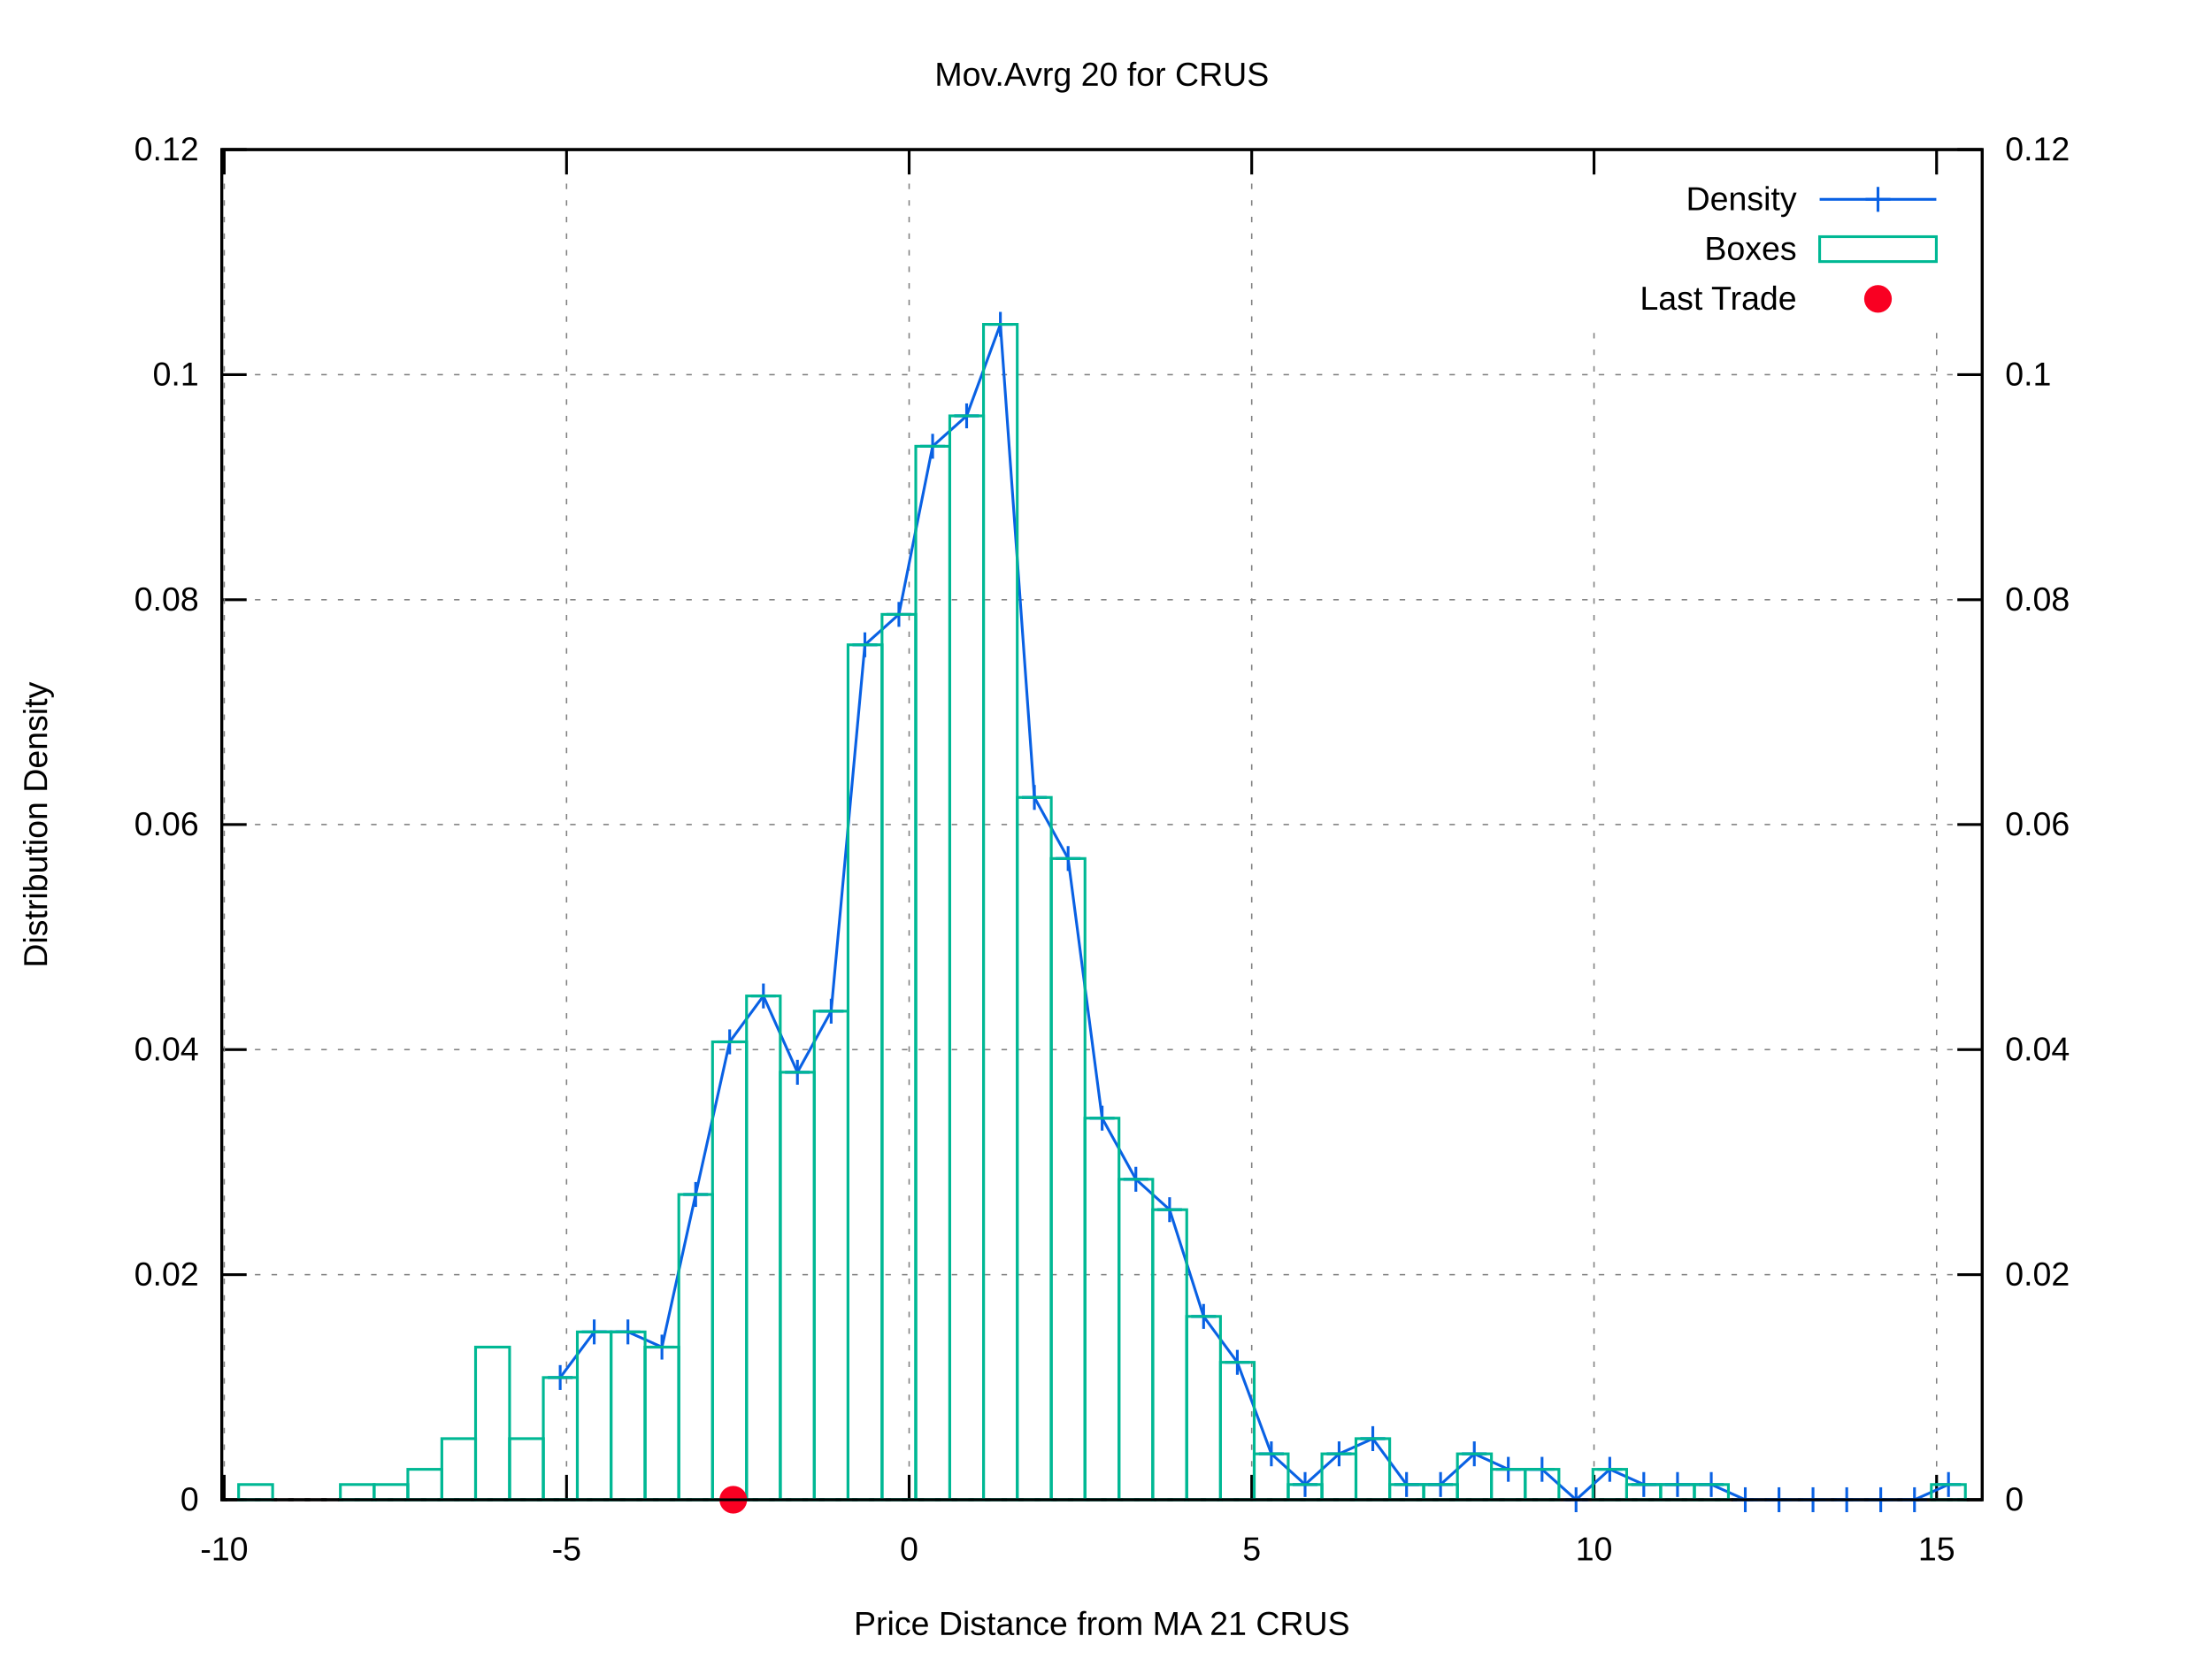
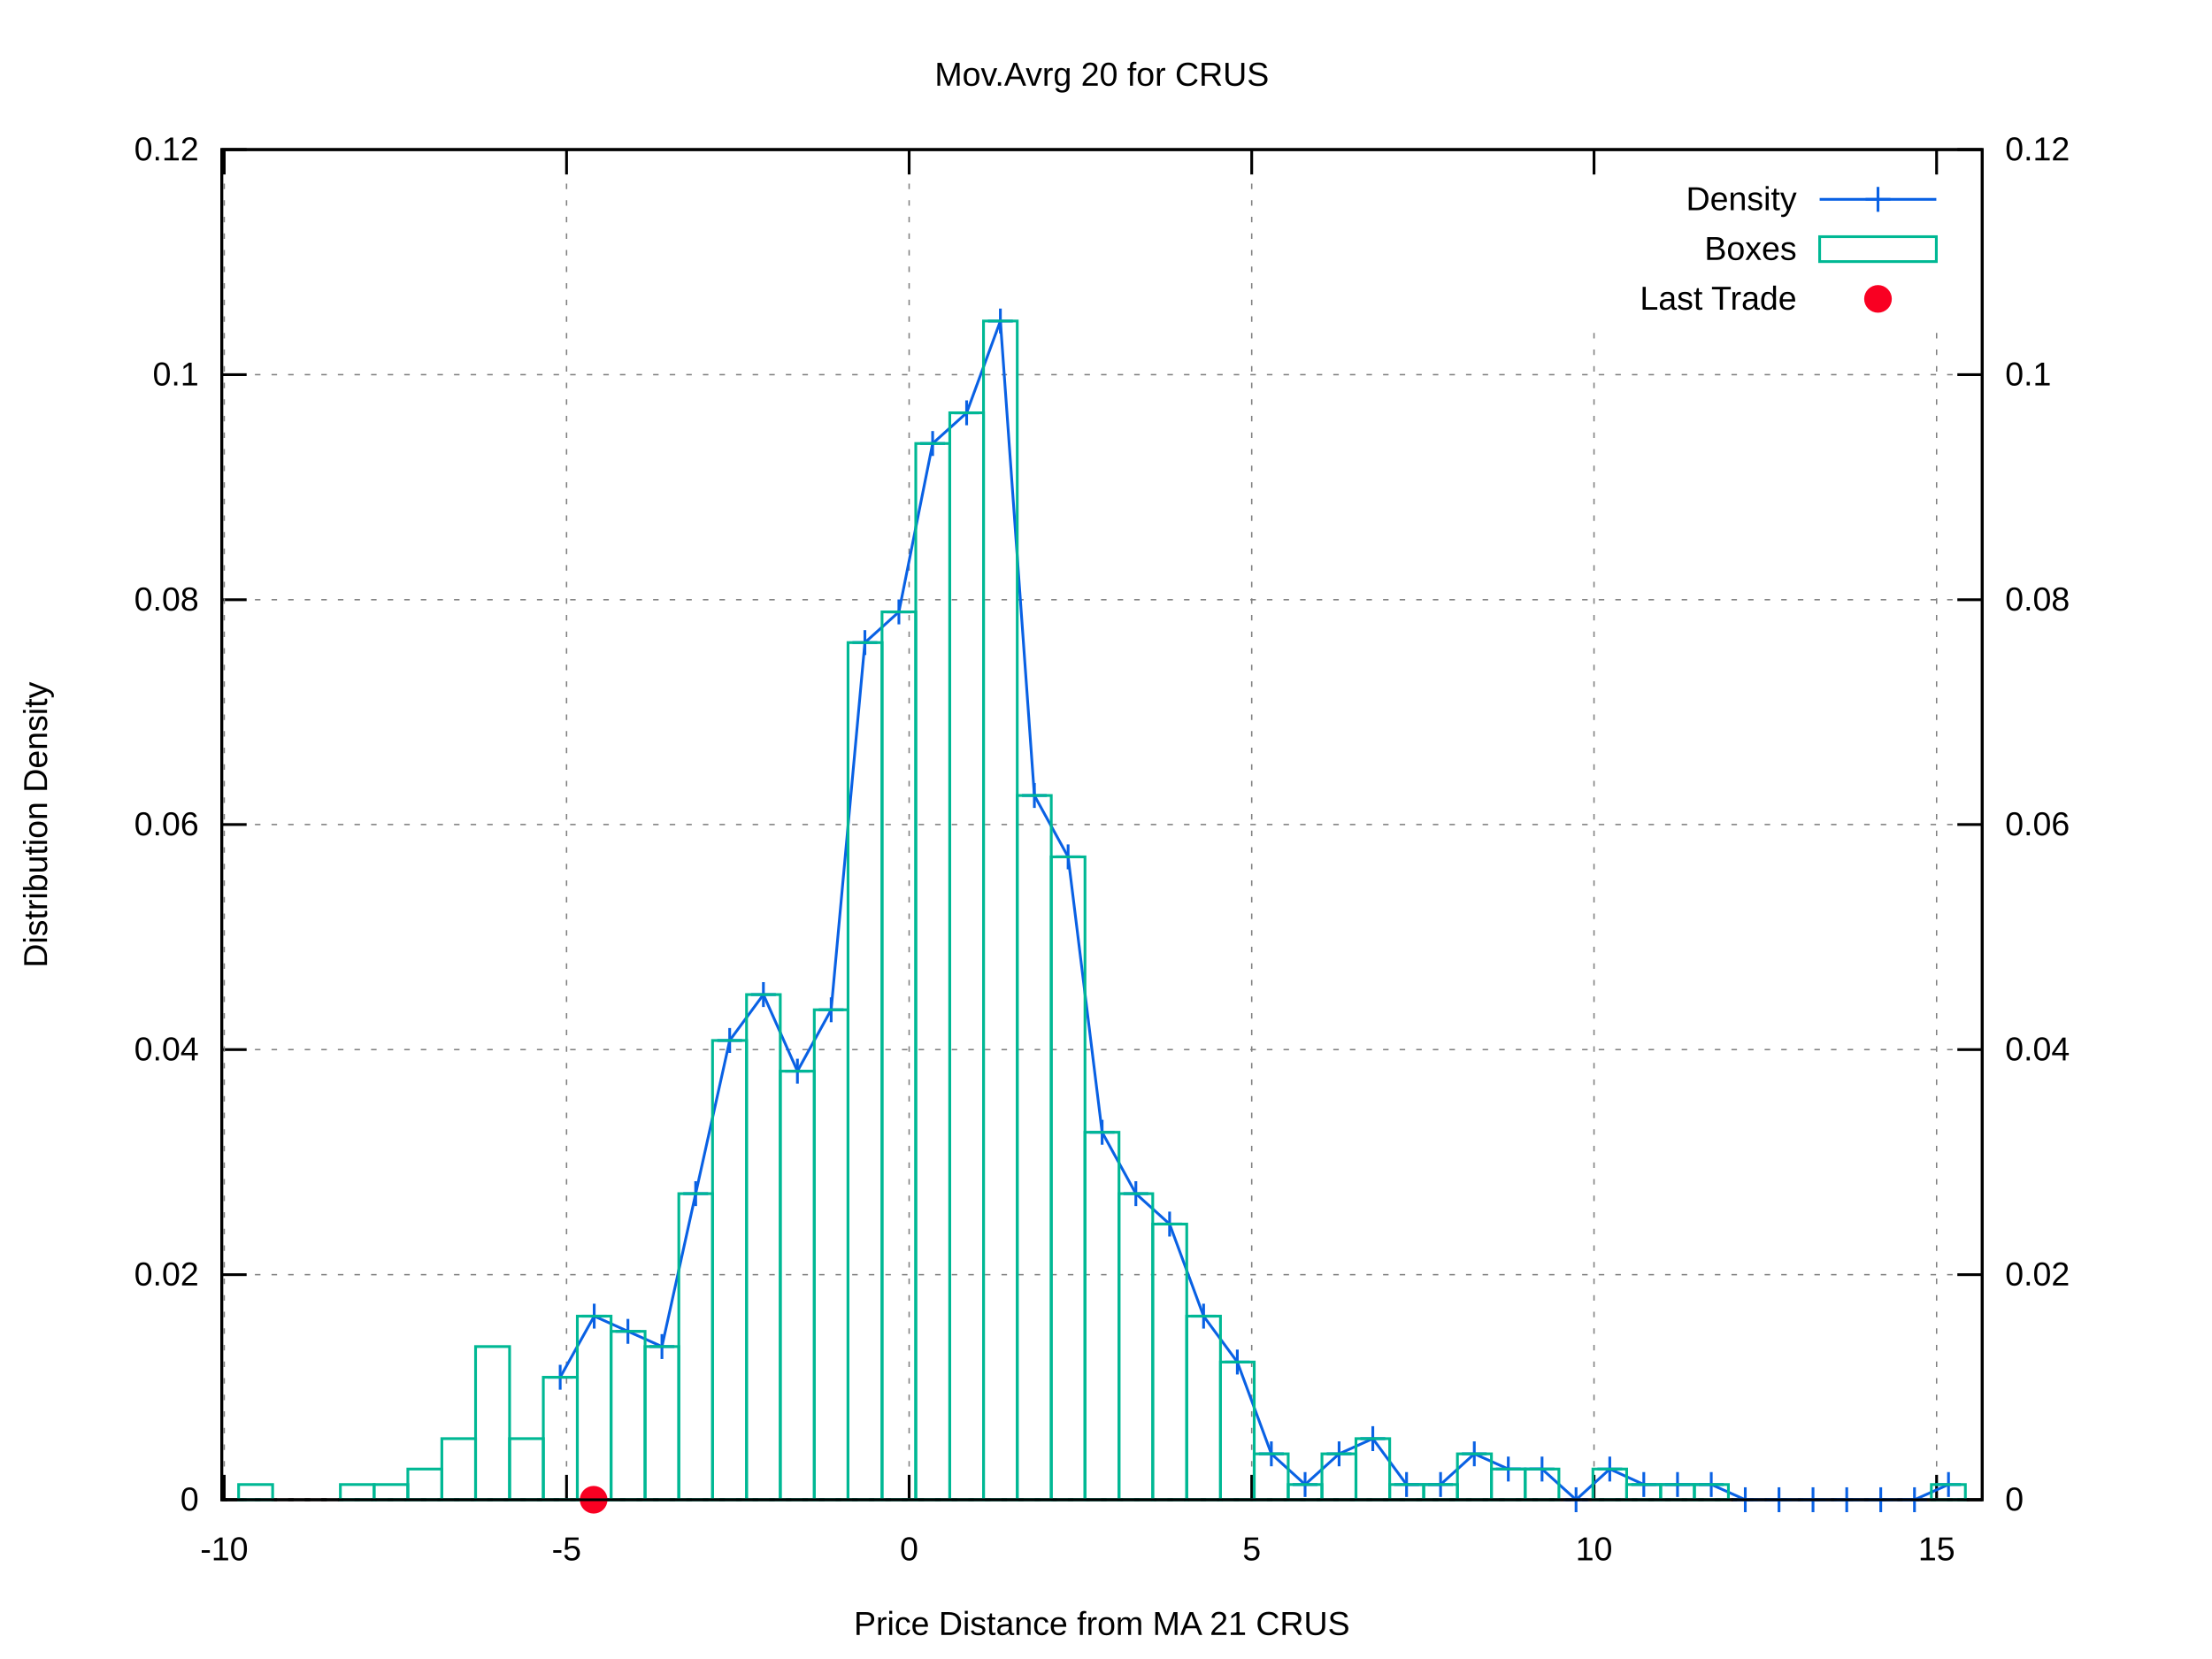
<svg xmlns="http://www.w3.org/2000/svg" xmlns:xlink="http://www.w3.org/1999/xlink" viewBox="0 0 800 600">
  <g id="gnuplot_canvas">
    <rect x="0" y="0" width="800" height="600" fill="#ffffff" />
    <defs>
      <circle id="gpDot" r="0.5" stroke-width="0.5" />
      <path id="gpPt0" stroke-width="0.222" stroke="currentColor" d="M-1,0 h2 M0,-1 v2" />
      <path id="gpPt1" stroke-width="0.222" stroke="currentColor" d="M-1,-1 L1,1 M1,-1 L-1,1" />
      <path id="gpPt2" stroke-width="0.222" stroke="currentColor" d="M-1,0 L1,0 M0,-1 L0,1 M-1,-1 L1,1 M-1,1 L1,-1" />
      <rect id="gpPt3" stroke-width="0.222" stroke="currentColor" x="-1" y="-1" width="2" height="2" />
      <rect id="gpPt4" stroke-width="0.222" stroke="currentColor" fill="currentColor" x="-1" y="-1" width="2" height="2" />
      <circle id="gpPt5" stroke-width="0.222" stroke="currentColor" cx="0" cy="0" r="1" />
      <use xlink:href="#gpPt5" id="gpPt6" fill="currentColor" stroke="none" />
      <path id="gpPt7" stroke-width="0.222" stroke="currentColor" d="M0,-1.33 L-1.33,0.67 L1.33,0.67 z" />
      <use xlink:href="#gpPt7" id="gpPt8" fill="currentColor" stroke="none" />
      <use xlink:href="#gpPt7" id="gpPt9" stroke="currentColor" transform="rotate(180)" />
      <use xlink:href="#gpPt9" id="gpPt10" fill="currentColor" stroke="none" />
      <use xlink:href="#gpPt3" id="gpPt11" stroke="currentColor" transform="rotate(45)" />
      <use xlink:href="#gpPt11" id="gpPt12" fill="currentColor" stroke="none" />
      <path id="gpPt13" stroke-width="0.222" stroke="currentColor" d="M0,1.330 L1.265,0.411 L0.782,-1.067 L-0.782,-1.076 L-1.265,0.411 z" />
      <use xlink:href="#gpPt13" id="gpPt14" fill="currentColor" stroke="none" />
      <filter id="textbox" filterUnits="objectBoundingBox" x="0" y="0" height="1" width="1">
        <feFlood flood-color="#FFFFFF" flood-opacity="1" result="bgnd" />
        <feComposite in="SourceGraphic" in2="bgnd" operator="atop" />
      </filter>
      <filter id="greybox" filterUnits="objectBoundingBox" x="0" y="0" height="1" width="1">
        <feFlood flood-color="lightgrey" flood-opacity="1" result="grey" />
        <feComposite in="SourceGraphic" in2="grey" operator="atop" />
      </filter>
    </defs>
    <g fill="none" color="#FFFFFF" stroke="black" stroke-width="1.00" stroke-linecap="butt" stroke-linejoin="miter">
</g>
    <g fill="none" color="black" stroke="currentColor" stroke-width="1.00" stroke-linecap="butt" stroke-linejoin="miter">
</g>
    <g fill="none" color="black" stroke="black" stroke-width="0.50" stroke-linecap="butt" stroke-linejoin="miter">
</g>
    <g fill="none" color="gray" stroke="currentColor" stroke-width="0.50" stroke-linecap="butt" stroke-linejoin="miter">
      <path stroke="gray" stroke-dasharray="2,4" class="gridline" d="M80.2,542.4 L716.9,542.4  " />
    </g>
    <g fill="none" color="gray" stroke="gray" stroke-width="1.00" stroke-linecap="butt" stroke-linejoin="miter">
</g>
    <g fill="none" color="black" stroke="currentColor" stroke-width="1.00" stroke-linecap="butt" stroke-linejoin="miter">
      <path stroke="black" d="M80.2,542.4 L89.2,542.4  " />
      <g transform="translate(71.9,546.3)" stroke="none" fill="black" font-family="arial" font-size="12.00" text-anchor="end">
        <text>
          <tspan font-family="arial"> 0</tspan>
        </text>
      </g>
    </g>
    <g fill="none" color="black" stroke="currentColor" stroke-width="1.00" stroke-linecap="butt" stroke-linejoin="miter">
</g>
    <g fill="none" color="black" stroke="black" stroke-width="0.50" stroke-linecap="butt" stroke-linejoin="miter">
</g>
    <g fill="none" color="gray" stroke="currentColor" stroke-width="0.50" stroke-linecap="butt" stroke-linejoin="miter">
      <path stroke="gray" stroke-dasharray="2,4" class="gridline" d="M80.2,461.0 L716.9,461.0  " />
    </g>
    <g fill="none" color="gray" stroke="gray" stroke-width="1.00" stroke-linecap="butt" stroke-linejoin="miter">
</g>
    <g fill="none" color="black" stroke="currentColor" stroke-width="1.00" stroke-linecap="butt" stroke-linejoin="miter">
      <path stroke="black" d="M80.2,461.0 L89.2,461.0  " />
      <g transform="translate(71.9,464.9)" stroke="none" fill="black" font-family="arial" font-size="12.00" text-anchor="end">
        <text>
          <tspan font-family="arial"> 0.02</tspan>
        </text>
      </g>
    </g>
    <g fill="none" color="black" stroke="currentColor" stroke-width="1.00" stroke-linecap="butt" stroke-linejoin="miter">
</g>
    <g fill="none" color="black" stroke="black" stroke-width="0.50" stroke-linecap="butt" stroke-linejoin="miter">
</g>
    <g fill="none" color="gray" stroke="currentColor" stroke-width="0.50" stroke-linecap="butt" stroke-linejoin="miter">
      <path stroke="gray" stroke-dasharray="2,4" class="gridline" d="M80.2,379.6 L716.9,379.6  " />
    </g>
    <g fill="none" color="gray" stroke="gray" stroke-width="1.00" stroke-linecap="butt" stroke-linejoin="miter">
</g>
    <g fill="none" color="black" stroke="currentColor" stroke-width="1.00" stroke-linecap="butt" stroke-linejoin="miter">
      <path stroke="black" d="M80.2,379.6 L89.2,379.6  " />
      <g transform="translate(71.9,383.5)" stroke="none" fill="black" font-family="arial" font-size="12.00" text-anchor="end">
        <text>
          <tspan font-family="arial"> 0.04</tspan>
        </text>
      </g>
    </g>
    <g fill="none" color="black" stroke="currentColor" stroke-width="1.00" stroke-linecap="butt" stroke-linejoin="miter">
</g>
    <g fill="none" color="black" stroke="black" stroke-width="0.50" stroke-linecap="butt" stroke-linejoin="miter">
</g>
    <g fill="none" color="gray" stroke="currentColor" stroke-width="0.50" stroke-linecap="butt" stroke-linejoin="miter">
      <path stroke="gray" stroke-dasharray="2,4" class="gridline" d="M80.2,298.2 L716.9,298.2  " />
    </g>
    <g fill="none" color="gray" stroke="gray" stroke-width="1.00" stroke-linecap="butt" stroke-linejoin="miter">
</g>
    <g fill="none" color="black" stroke="currentColor" stroke-width="1.00" stroke-linecap="butt" stroke-linejoin="miter">
      <path stroke="black" d="M80.2,298.2 L89.2,298.2  " />
      <g transform="translate(71.9,302.1)" stroke="none" fill="black" font-family="arial" font-size="12.00" text-anchor="end">
        <text>
          <tspan font-family="arial"> 0.06</tspan>
        </text>
      </g>
    </g>
    <g fill="none" color="black" stroke="currentColor" stroke-width="1.00" stroke-linecap="butt" stroke-linejoin="miter">
</g>
    <g fill="none" color="black" stroke="black" stroke-width="0.50" stroke-linecap="butt" stroke-linejoin="miter">
</g>
    <g fill="none" color="gray" stroke="currentColor" stroke-width="0.50" stroke-linecap="butt" stroke-linejoin="miter">
      <path stroke="gray" stroke-dasharray="2,4" class="gridline" d="M80.2,216.9 L716.9,216.9  " />
    </g>
    <g fill="none" color="gray" stroke="gray" stroke-width="1.00" stroke-linecap="butt" stroke-linejoin="miter">
</g>
    <g fill="none" color="black" stroke="currentColor" stroke-width="1.00" stroke-linecap="butt" stroke-linejoin="miter">
      <path stroke="black" d="M80.2,216.9 L89.2,216.9  " />
      <g transform="translate(71.9,220.8)" stroke="none" fill="black" font-family="arial" font-size="12.00" text-anchor="end">
        <text>
          <tspan font-family="arial"> 0.08</tspan>
        </text>
      </g>
    </g>
    <g fill="none" color="black" stroke="currentColor" stroke-width="1.00" stroke-linecap="butt" stroke-linejoin="miter">
</g>
    <g fill="none" color="black" stroke="black" stroke-width="0.50" stroke-linecap="butt" stroke-linejoin="miter">
</g>
    <g fill="none" color="gray" stroke="currentColor" stroke-width="0.50" stroke-linecap="butt" stroke-linejoin="miter">
      <path stroke="gray" stroke-dasharray="2,4" class="gridline" d="M80.2,135.5 L716.9,135.5  " />
    </g>
    <g fill="none" color="gray" stroke="gray" stroke-width="1.00" stroke-linecap="butt" stroke-linejoin="miter">
</g>
    <g fill="none" color="black" stroke="currentColor" stroke-width="1.00" stroke-linecap="butt" stroke-linejoin="miter">
      <path stroke="black" d="M80.2,135.5 L89.2,135.5  " />
      <g transform="translate(71.9,139.4)" stroke="none" fill="black" font-family="arial" font-size="12.00" text-anchor="end">
        <text>
          <tspan font-family="arial"> 0.1</tspan>
        </text>
      </g>
    </g>
    <g fill="none" color="black" stroke="currentColor" stroke-width="1.00" stroke-linecap="butt" stroke-linejoin="miter">
</g>
    <g fill="none" color="black" stroke="black" stroke-width="0.50" stroke-linecap="butt" stroke-linejoin="miter">
</g>
    <g fill="none" color="gray" stroke="currentColor" stroke-width="0.50" stroke-linecap="butt" stroke-linejoin="miter">
      <path stroke="gray" stroke-dasharray="2,4" class="gridline" d="M80.2,54.1 L716.9,54.1  " />
    </g>
    <g fill="none" color="gray" stroke="gray" stroke-width="1.00" stroke-linecap="butt" stroke-linejoin="miter">
</g>
    <g fill="none" color="black" stroke="currentColor" stroke-width="1.00" stroke-linecap="butt" stroke-linejoin="miter">
      <path stroke="black" d="M80.2,54.1 L89.2,54.1  " />
      <g transform="translate(71.9,58.0)" stroke="none" fill="black" font-family="arial" font-size="12.00" text-anchor="end">
        <text>
          <tspan font-family="arial"> 0.12</tspan>
        </text>
      </g>
    </g>
    <g fill="none" color="black" stroke="currentColor" stroke-width="1.00" stroke-linecap="butt" stroke-linejoin="miter">
</g>
    <g fill="none" color="black" stroke="black" stroke-width="0.50" stroke-linecap="butt" stroke-linejoin="miter">
</g>
    <g fill="none" color="gray" stroke="currentColor" stroke-width="0.50" stroke-linecap="butt" stroke-linejoin="miter">
      <path stroke="gray" stroke-dasharray="2,4" class="gridline" d="M81.1,542.4 L81.1,54.1  " />
    </g>
    <g fill="none" color="gray" stroke="gray" stroke-width="1.00" stroke-linecap="butt" stroke-linejoin="miter">
</g>
    <g fill="none" color="black" stroke="currentColor" stroke-width="1.00" stroke-linecap="butt" stroke-linejoin="miter">
      <path stroke="black" d="M81.1,542.4 L81.1,533.4 M81.1,54.1 L81.1,63.1  " />
      <g transform="translate(81.1,564.3)" stroke="none" fill="black" font-family="arial" font-size="12.00" text-anchor="middle">
        <text>
          <tspan font-family="arial">-10</tspan>
        </text>
      </g>
    </g>
    <g fill="none" color="black" stroke="currentColor" stroke-width="1.00" stroke-linecap="butt" stroke-linejoin="miter">
</g>
    <g fill="none" color="black" stroke="black" stroke-width="0.50" stroke-linecap="butt" stroke-linejoin="miter">
</g>
    <g fill="none" color="gray" stroke="currentColor" stroke-width="0.50" stroke-linecap="butt" stroke-linejoin="miter">
      <path stroke="gray" stroke-dasharray="2,4" class="gridline" d="M204.9,542.4 L204.9,54.1  " />
    </g>
    <g fill="none" color="gray" stroke="gray" stroke-width="1.00" stroke-linecap="butt" stroke-linejoin="miter">
</g>
    <g fill="none" color="black" stroke="currentColor" stroke-width="1.00" stroke-linecap="butt" stroke-linejoin="miter">
      <path stroke="black" d="M204.9,542.4 L204.9,533.4 M204.9,54.1 L204.9,63.1  " />
      <g transform="translate(204.9,564.3)" stroke="none" fill="black" font-family="arial" font-size="12.00" text-anchor="middle">
        <text>
          <tspan font-family="arial">-5</tspan>
        </text>
      </g>
    </g>
    <g fill="none" color="black" stroke="currentColor" stroke-width="1.00" stroke-linecap="butt" stroke-linejoin="miter">
</g>
    <g fill="none" color="black" stroke="black" stroke-width="0.50" stroke-linecap="butt" stroke-linejoin="miter">
</g>
    <g fill="none" color="gray" stroke="currentColor" stroke-width="0.50" stroke-linecap="butt" stroke-linejoin="miter">
      <path stroke="gray" stroke-dasharray="2,4" class="gridline" d="M328.8,542.4 L328.8,54.1  " />
    </g>
    <g fill="none" color="gray" stroke="gray" stroke-width="1.00" stroke-linecap="butt" stroke-linejoin="miter">
</g>
    <g fill="none" color="black" stroke="currentColor" stroke-width="1.00" stroke-linecap="butt" stroke-linejoin="miter">
      <path stroke="black" d="M328.8,542.4 L328.8,533.4 M328.8,54.1 L328.8,63.1  " />
      <g transform="translate(328.8,564.3)" stroke="none" fill="black" font-family="arial" font-size="12.00" text-anchor="middle">
        <text>
          <tspan font-family="arial"> 0</tspan>
        </text>
      </g>
    </g>
    <g fill="none" color="black" stroke="currentColor" stroke-width="1.00" stroke-linecap="butt" stroke-linejoin="miter">
</g>
    <g fill="none" color="black" stroke="black" stroke-width="0.50" stroke-linecap="butt" stroke-linejoin="miter">
</g>
    <g fill="none" color="gray" stroke="currentColor" stroke-width="0.50" stroke-linecap="butt" stroke-linejoin="miter">
      <path stroke="gray" stroke-dasharray="2,4" class="gridline" d="M452.7,542.4 L452.7,54.1  " />
    </g>
    <g fill="none" color="gray" stroke="gray" stroke-width="1.00" stroke-linecap="butt" stroke-linejoin="miter">
</g>
    <g fill="none" color="black" stroke="currentColor" stroke-width="1.00" stroke-linecap="butt" stroke-linejoin="miter">
      <path stroke="black" d="M452.7,542.4 L452.7,533.4 M452.7,54.1 L452.7,63.1  " />
      <g transform="translate(452.7,564.3)" stroke="none" fill="black" font-family="arial" font-size="12.00" text-anchor="middle">
        <text>
          <tspan font-family="arial"> 5</tspan>
        </text>
      </g>
    </g>
    <g fill="none" color="black" stroke="currentColor" stroke-width="1.00" stroke-linecap="butt" stroke-linejoin="miter">
</g>
    <g fill="none" color="black" stroke="black" stroke-width="0.50" stroke-linecap="butt" stroke-linejoin="miter">
</g>
    <g fill="none" color="gray" stroke="currentColor" stroke-width="0.50" stroke-linecap="butt" stroke-linejoin="miter">
      <path stroke="gray" stroke-dasharray="2,4" class="gridline" d="M576.5,542.4 L576.5,117.1 M576.5,63.1 L576.5,54.1  " />
    </g>
    <g fill="none" color="gray" stroke="gray" stroke-width="1.00" stroke-linecap="butt" stroke-linejoin="miter">
</g>
    <g fill="none" color="black" stroke="currentColor" stroke-width="1.00" stroke-linecap="butt" stroke-linejoin="miter">
      <path stroke="black" d="M576.5,542.4 L576.5,533.4 M576.5,54.1 L576.5,63.1  " />
      <g transform="translate(576.5,564.3)" stroke="none" fill="black" font-family="arial" font-size="12.00" text-anchor="middle">
        <text>
          <tspan font-family="arial"> 10</tspan>
        </text>
      </g>
    </g>
    <g fill="none" color="black" stroke="currentColor" stroke-width="1.00" stroke-linecap="butt" stroke-linejoin="miter">
</g>
    <g fill="none" color="black" stroke="black" stroke-width="0.50" stroke-linecap="butt" stroke-linejoin="miter">
</g>
    <g fill="none" color="gray" stroke="currentColor" stroke-width="0.50" stroke-linecap="butt" stroke-linejoin="miter">
      <path stroke="gray" stroke-dasharray="2,4" class="gridline" d="M700.4,542.4 L700.4,117.1 M700.4,63.1 L700.4,54.1  " />
    </g>
    <g fill="none" color="gray" stroke="gray" stroke-width="1.00" stroke-linecap="butt" stroke-linejoin="miter">
</g>
    <g fill="none" color="black" stroke="currentColor" stroke-width="1.00" stroke-linecap="butt" stroke-linejoin="miter">
      <path stroke="black" d="M700.4,542.4 L700.4,533.4 M700.4,54.1 L700.4,63.1  " />
      <g transform="translate(700.4,564.3)" stroke="none" fill="black" font-family="arial" font-size="12.00" text-anchor="middle">
        <text>
          <tspan font-family="arial"> 15</tspan>
        </text>
      </g>
    </g>
    <g fill="none" color="black" stroke="currentColor" stroke-width="1.00" stroke-linecap="butt" stroke-linejoin="miter">
      <path stroke="black" d="M716.9,542.4 L707.9,542.4  " />
      <g transform="translate(725.2,546.3)" stroke="none" fill="black" font-family="arial" font-size="12.00" text-anchor="start">
        <text>
          <tspan font-family="arial"> 0</tspan>
        </text>
      </g>
    </g>
    <g fill="none" color="black" stroke="currentColor" stroke-width="1.00" stroke-linecap="butt" stroke-linejoin="miter">
      <path stroke="black" d="M716.9,461.0 L707.9,461.0  " />
      <g transform="translate(725.2,464.9)" stroke="none" fill="black" font-family="arial" font-size="12.00" text-anchor="start">
        <text>
          <tspan font-family="arial"> 0.02</tspan>
        </text>
      </g>
    </g>
    <g fill="none" color="black" stroke="currentColor" stroke-width="1.00" stroke-linecap="butt" stroke-linejoin="miter">
      <path stroke="black" d="M716.9,379.6 L707.9,379.6  " />
      <g transform="translate(725.2,383.5)" stroke="none" fill="black" font-family="arial" font-size="12.00" text-anchor="start">
        <text>
          <tspan font-family="arial"> 0.04</tspan>
        </text>
      </g>
    </g>
    <g fill="none" color="black" stroke="currentColor" stroke-width="1.00" stroke-linecap="butt" stroke-linejoin="miter">
      <path stroke="black" d="M716.9,298.2 L707.9,298.2  " />
      <g transform="translate(725.2,302.1)" stroke="none" fill="black" font-family="arial" font-size="12.00" text-anchor="start">
        <text>
          <tspan font-family="arial"> 0.06</tspan>
        </text>
      </g>
    </g>
    <g fill="none" color="black" stroke="currentColor" stroke-width="1.00" stroke-linecap="butt" stroke-linejoin="miter">
      <path stroke="black" d="M716.9,216.9 L707.9,216.9  " />
      <g transform="translate(725.2,220.8)" stroke="none" fill="black" font-family="arial" font-size="12.00" text-anchor="start">
        <text>
          <tspan font-family="arial"> 0.08</tspan>
        </text>
      </g>
    </g>
    <g fill="none" color="black" stroke="currentColor" stroke-width="1.00" stroke-linecap="butt" stroke-linejoin="miter">
      <path stroke="black" d="M716.9,135.5 L707.9,135.5  " />
      <g transform="translate(725.2,139.4)" stroke="none" fill="black" font-family="arial" font-size="12.00" text-anchor="start">
        <text>
          <tspan font-family="arial"> 0.1</tspan>
        </text>
      </g>
    </g>
    <g fill="none" color="black" stroke="currentColor" stroke-width="1.00" stroke-linecap="butt" stroke-linejoin="miter">
      <path stroke="black" d="M716.9,54.1 L707.9,54.1  " />
      <g transform="translate(725.2,58.0)" stroke="none" fill="black" font-family="arial" font-size="12.00" text-anchor="start">
        <text>
          <tspan font-family="arial"> 0.12</tspan>
        </text>
      </g>
    </g>
    <g fill="none" color="black" stroke="currentColor" stroke-width="1.00" stroke-linecap="butt" stroke-linejoin="miter">
</g>
    <g fill="none" color="gray" stroke="currentColor" stroke-width="1.00" stroke-linecap="butt" stroke-linejoin="miter">
      <path stroke="black" stroke-dasharray="2,4" d="M80.2,542.4 L716.9,542.4  " />
    </g>
    <g fill="none" color="black" stroke="currentColor" stroke-width="1.00" stroke-linecap="butt" stroke-linejoin="miter">
      <path stroke="black" d="M80.2,54.1 L80.2,542.4 L716.9,542.4 L716.9,54.1 L80.2,54.1 Z  " />
    </g>
    <g fill="none" color="black" stroke="currentColor" stroke-width="1.00" stroke-linecap="butt" stroke-linejoin="miter">
      <g transform="translate(17.0,298.3) rotate(270)" stroke="none" fill="black" font-family="arial" font-size="12.00" text-anchor="middle">
        <text>
          <tspan font-family="arial">Distribution Density</tspan>
        </text>
      </g>
    </g>
    <g fill="none" color="black" stroke="currentColor" stroke-width="1.00" stroke-linecap="butt" stroke-linejoin="miter">
      <g transform="translate(398.5,591.3)" stroke="none" fill="black" font-family="arial" font-size="12.00" text-anchor="middle">
        <text>
          <tspan font-family="arial">Price Distance from MA 21 CRUS</tspan>
        </text>
      </g>
    </g>
    <g fill="none" color="black" stroke="currentColor" stroke-width="1.00" stroke-linecap="butt" stroke-linejoin="miter">
      <g transform="translate(398.5,31.0)" stroke="none" fill="black" font-family="arial" font-size="12.00" text-anchor="middle">
        <text>
          <tspan font-family="arial">Mov.Avrg 20 for CRUS </tspan>
        </text>
      </g>
    </g>
    <g id="gnuplot_plot_1">
      <g fill="none" color="black" stroke="currentColor" stroke-width="1.00" stroke-linecap="butt" stroke-linejoin="miter">
        <g transform="translate(649.8,76.0)" stroke="none" fill="black" font-family="arial" font-size="12.00" text-anchor="end">
          <text>
            <tspan font-family="arial">Density</tspan>
          </text>
        </g>
      </g>
      <g fill="none" color="black" stroke="currentColor" stroke-width="1.00" stroke-linecap="butt" stroke-linejoin="miter">
-         <path stroke="rgb(  9,  97, 228)" d="M658.1,72.1 L700.3,72.1 M202.6,498.2 L214.9,481.7 L227.1,481.7 L239.4,487.2 L251.6,432.0 L263.9,376.8   L276.1,360.2 L288.4,387.8 L300.6,365.7 L312.8,233.2 L325.1,222.2 L337.3,161.4 L349.6,150.4 L361.8,117.3   L374.1,288.4 L386.3,310.5 L398.6,404.4 L410.8,426.5 L423.0,437.5 L435.3,476.1 L447.5,492.7 L459.8,525.8   L472.0,536.9 L484.3,525.8 L496.5,520.3 L508.7,536.9 L521.0,536.9 L533.2,525.8 L545.5,531.4 L557.7,531.4   L570.0,542.4 L582.2,531.4 L594.5,536.9 L606.7,536.9 L618.9,536.9 L631.2,542.4 L643.4,542.4 L655.7,542.4   L667.9,542.4 L680.2,542.4 L692.4,542.4 L704.7,536.9  " />
-         <use xlink:href="#gpPt0" transform="translate(202.6,498.2) scale(4.50)" color="rgb(  9,  97, 228)" />
-         <use xlink:href="#gpPt0" transform="translate(214.9,481.7) scale(4.50)" color="rgb(  9,  97, 228)" />
-         <use xlink:href="#gpPt0" transform="translate(227.1,481.7) scale(4.50)" color="rgb(  9,  97, 228)" />
-         <use xlink:href="#gpPt0" transform="translate(239.4,487.2) scale(4.50)" color="rgb(  9,  97, 228)" />
-         <use xlink:href="#gpPt0" transform="translate(251.6,432.0) scale(4.50)" color="rgb(  9,  97, 228)" />
-         <use xlink:href="#gpPt0" transform="translate(263.9,376.8) scale(4.50)" color="rgb(  9,  97, 228)" />
-         <use xlink:href="#gpPt0" transform="translate(276.1,360.2) scale(4.50)" color="rgb(  9,  97, 228)" />
-         <use xlink:href="#gpPt0" transform="translate(288.4,387.8) scale(4.50)" color="rgb(  9,  97, 228)" />
-         <use xlink:href="#gpPt0" transform="translate(300.6,365.7) scale(4.50)" color="rgb(  9,  97, 228)" />
-         <use xlink:href="#gpPt0" transform="translate(312.8,233.2) scale(4.50)" color="rgb(  9,  97, 228)" />
-         <use xlink:href="#gpPt0" transform="translate(325.1,222.2) scale(4.50)" color="rgb(  9,  97, 228)" />
-         <use xlink:href="#gpPt0" transform="translate(337.3,161.4) scale(4.50)" color="rgb(  9,  97, 228)" />
-         <use xlink:href="#gpPt0" transform="translate(349.6,150.4) scale(4.50)" color="rgb(  9,  97, 228)" />
-         <use xlink:href="#gpPt0" transform="translate(361.8,117.3) scale(4.50)" color="rgb(  9,  97, 228)" />
-         <use xlink:href="#gpPt0" transform="translate(374.1,288.4) scale(4.50)" color="rgb(  9,  97, 228)" />
-         <use xlink:href="#gpPt0" transform="translate(386.3,310.5) scale(4.50)" color="rgb(  9,  97, 228)" />
-         <use xlink:href="#gpPt0" transform="translate(398.6,404.4) scale(4.50)" color="rgb(  9,  97, 228)" />
-         <use xlink:href="#gpPt0" transform="translate(410.8,426.5) scale(4.50)" color="rgb(  9,  97, 228)" />
-         <use xlink:href="#gpPt0" transform="translate(423.0,437.5) scale(4.50)" color="rgb(  9,  97, 228)" />
-         <use xlink:href="#gpPt0" transform="translate(435.3,476.1) scale(4.50)" color="rgb(  9,  97, 228)" />
-         <use xlink:href="#gpPt0" transform="translate(447.5,492.7) scale(4.50)" color="rgb(  9,  97, 228)" />
+         <path stroke="rgb(  9,  97, 228)" d="M658.1,72.1 L700.3,72.1 M202.6,498.1 L214.9,476.0 L227.1,481.5 L239.4,487.0 L251.6,431.7 L263.9,376.3   L276.1,359.7 L288.4,387.4 L300.6,365.2 L312.8,232.4 L325.1,221.3 L337.3,160.4 L349.6,149.3 L361.8,116.1   L374.1,287.7 L386.3,309.9 L398.6,409.5 L410.8,431.7 L423.0,442.7 L435.3,476.0 L447.5,492.6 L459.8,525.8   L472.0,536.9 L484.3,525.8 L496.5,520.3 L508.7,536.9 L521.0,536.9 L533.2,525.8 L545.5,531.3 L557.7,531.3   L570.0,542.4 L582.2,531.3 L594.5,536.9 L606.7,536.9 L618.9,536.9 L631.2,542.4 L643.4,542.4 L655.7,542.4   L667.9,542.4 L680.2,542.4 L692.4,542.4 L704.7,536.9  " />
+         <use xlink:href="#gpPt0" transform="translate(202.6,498.1) scale(4.50)" color="rgb(  9,  97, 228)" />
+         <use xlink:href="#gpPt0" transform="translate(214.9,476.0) scale(4.50)" color="rgb(  9,  97, 228)" />
+         <use xlink:href="#gpPt0" transform="translate(227.1,481.5) scale(4.50)" color="rgb(  9,  97, 228)" />
+         <use xlink:href="#gpPt0" transform="translate(239.4,487.0) scale(4.50)" color="rgb(  9,  97, 228)" />
+         <use xlink:href="#gpPt0" transform="translate(251.6,431.7) scale(4.50)" color="rgb(  9,  97, 228)" />
+         <use xlink:href="#gpPt0" transform="translate(263.9,376.3) scale(4.50)" color="rgb(  9,  97, 228)" />
+         <use xlink:href="#gpPt0" transform="translate(276.1,359.7) scale(4.50)" color="rgb(  9,  97, 228)" />
+         <use xlink:href="#gpPt0" transform="translate(288.4,387.4) scale(4.50)" color="rgb(  9,  97, 228)" />
+         <use xlink:href="#gpPt0" transform="translate(300.6,365.2) scale(4.50)" color="rgb(  9,  97, 228)" />
+         <use xlink:href="#gpPt0" transform="translate(312.8,232.4) scale(4.50)" color="rgb(  9,  97, 228)" />
+         <use xlink:href="#gpPt0" transform="translate(325.1,221.3) scale(4.50)" color="rgb(  9,  97, 228)" />
+         <use xlink:href="#gpPt0" transform="translate(337.3,160.4) scale(4.50)" color="rgb(  9,  97, 228)" />
+         <use xlink:href="#gpPt0" transform="translate(349.6,149.3) scale(4.50)" color="rgb(  9,  97, 228)" />
+         <use xlink:href="#gpPt0" transform="translate(361.8,116.1) scale(4.50)" color="rgb(  9,  97, 228)" />
+         <use xlink:href="#gpPt0" transform="translate(374.1,287.7) scale(4.50)" color="rgb(  9,  97, 228)" />
+         <use xlink:href="#gpPt0" transform="translate(386.3,309.9) scale(4.50)" color="rgb(  9,  97, 228)" />
+         <use xlink:href="#gpPt0" transform="translate(398.6,409.5) scale(4.50)" color="rgb(  9,  97, 228)" />
+         <use xlink:href="#gpPt0" transform="translate(410.8,431.7) scale(4.50)" color="rgb(  9,  97, 228)" />
+         <use xlink:href="#gpPt0" transform="translate(423.0,442.7) scale(4.50)" color="rgb(  9,  97, 228)" />
+         <use xlink:href="#gpPt0" transform="translate(435.3,476.0) scale(4.50)" color="rgb(  9,  97, 228)" />
+         <use xlink:href="#gpPt0" transform="translate(447.5,492.6) scale(4.50)" color="rgb(  9,  97, 228)" />
        <use xlink:href="#gpPt0" transform="translate(459.8,525.8) scale(4.50)" color="rgb(  9,  97, 228)" />
        <use xlink:href="#gpPt0" transform="translate(472.0,536.9) scale(4.50)" color="rgb(  9,  97, 228)" />
        <use xlink:href="#gpPt0" transform="translate(484.3,525.8) scale(4.50)" color="rgb(  9,  97, 228)" />
        <use xlink:href="#gpPt0" transform="translate(496.5,520.3) scale(4.50)" color="rgb(  9,  97, 228)" />
        <use xlink:href="#gpPt0" transform="translate(508.7,536.9) scale(4.50)" color="rgb(  9,  97, 228)" />
        <use xlink:href="#gpPt0" transform="translate(521.0,536.9) scale(4.50)" color="rgb(  9,  97, 228)" />
        <use xlink:href="#gpPt0" transform="translate(533.2,525.8) scale(4.50)" color="rgb(  9,  97, 228)" />
-         <use xlink:href="#gpPt0" transform="translate(545.5,531.4) scale(4.50)" color="rgb(  9,  97, 228)" />
-         <use xlink:href="#gpPt0" transform="translate(557.7,531.4) scale(4.50)" color="rgb(  9,  97, 228)" />
+         <use xlink:href="#gpPt0" transform="translate(545.5,531.3) scale(4.50)" color="rgb(  9,  97, 228)" />
+         <use xlink:href="#gpPt0" transform="translate(557.7,531.3) scale(4.50)" color="rgb(  9,  97, 228)" />
        <use xlink:href="#gpPt0" transform="translate(570.0,542.4) scale(4.50)" color="rgb(  9,  97, 228)" />
-         <use xlink:href="#gpPt0" transform="translate(582.2,531.4) scale(4.50)" color="rgb(  9,  97, 228)" />
+         <use xlink:href="#gpPt0" transform="translate(582.2,531.3) scale(4.50)" color="rgb(  9,  97, 228)" />
        <use xlink:href="#gpPt0" transform="translate(594.5,536.9) scale(4.50)" color="rgb(  9,  97, 228)" />
        <use xlink:href="#gpPt0" transform="translate(606.7,536.9) scale(4.50)" color="rgb(  9,  97, 228)" />
        <use xlink:href="#gpPt0" transform="translate(618.9,536.9) scale(4.50)" color="rgb(  9,  97, 228)" />
        <use xlink:href="#gpPt0" transform="translate(631.2,542.4) scale(4.50)" color="rgb(  9,  97, 228)" />
        <use xlink:href="#gpPt0" transform="translate(643.4,542.4) scale(4.50)" color="rgb(  9,  97, 228)" />
        <use xlink:href="#gpPt0" transform="translate(655.7,542.4) scale(4.50)" color="rgb(  9,  97, 228)" />
        <use xlink:href="#gpPt0" transform="translate(667.9,542.4) scale(4.50)" color="rgb(  9,  97, 228)" />
        <use xlink:href="#gpPt0" transform="translate(680.2,542.4) scale(4.50)" color="rgb(  9,  97, 228)" />
        <use xlink:href="#gpPt0" transform="translate(692.4,542.4) scale(4.50)" color="rgb(  9,  97, 228)" />
        <use xlink:href="#gpPt0" transform="translate(704.7,536.9) scale(4.50)" color="rgb(  9,  97, 228)" />
        <use xlink:href="#gpPt0" transform="translate(679.2,72.1) scale(4.50)" color="rgb(  9,  97, 228)" />
      </g>
    </g>
    <g id="gnuplot_plot_2">
      <g fill="none" color="black" stroke="currentColor" stroke-width="1.00" stroke-linecap="butt" stroke-linejoin="miter">
        <g transform="translate(649.8,94.0)" stroke="none" fill="black" font-family="arial" font-size="12.00" text-anchor="end">
          <text>
            <tspan font-family="arial">Boxes</tspan>
          </text>
        </g>
      </g>
      <g fill="none" color="black" stroke="currentColor" stroke-width="1.00" stroke-linecap="butt" stroke-linejoin="miter">
        <path stroke="rgb(  0, 184, 148)" d="M658.1,94.6 L700.3,94.6 L700.3,85.6 L658.1,85.6 L658.1,94.6 Z  " />
        <path stroke="rgb(  0, 184, 148)" d="M86.3,542.4 L86.3,536.9 L98.6,536.9 L98.6,542.4 L86.3,542.4 Z  " />
        <path stroke="rgb(  0, 184, 148)" d="M123.1,542.4 L123.1,536.9 L135.3,536.9 L135.3,542.4 L123.1,542.4 Z  " />
        <path stroke="rgb(  0, 184, 148)" d="M135.3,542.4 L135.3,536.9 L147.5,536.9 L147.5,542.4 L135.3,542.4 Z  " />
-         <path stroke="rgb(  0, 184, 148)" d="M147.5,542.4 L147.5,531.4 L159.8,531.4 L159.8,542.4 L147.5,542.4 Z  " />
+         <path stroke="rgb(  0, 184, 148)" d="M147.5,542.4 L147.5,531.3 L159.8,531.3 L159.8,542.4 L147.5,542.4 Z  " />
        <path stroke="rgb(  0, 184, 148)" d="M159.8,542.4 L159.8,520.3 L172.0,520.3 L172.0,542.4 L159.8,542.4 Z  " />
-         <path stroke="rgb(  0, 184, 148)" d="M172.0,542.4 L172.0,487.2 L184.3,487.2 L184.3,542.4 L172.0,542.4 Z  " />
+         <path stroke="rgb(  0, 184, 148)" d="M172.0,542.4 L172.0,487.0 L184.3,487.0 L184.3,542.4 L172.0,542.4 Z  " />
        <path stroke="rgb(  0, 184, 148)" d="M184.3,542.4 L184.3,520.3 L196.5,520.3 L196.5,542.4 L184.3,542.4 Z  " />
-         <path stroke="rgb(  0, 184, 148)" d="M196.5,542.4 L196.5,498.2 L208.8,498.2 L208.8,542.4 L196.5,542.4 Z  " />
-         <path stroke="rgb(  0, 184, 148)" d="M208.8,542.4 L208.8,481.7 L221.0,481.7 L221.0,542.4 L208.8,542.4 Z  " />
-         <path stroke="rgb(  0, 184, 148)" d="M221.0,542.4 L221.0,481.7 L233.3,481.7 L233.3,542.4 L221.0,542.4 Z  " />
-         <path stroke="rgb(  0, 184, 148)" d="M233.3,542.4 L233.3,487.2 L245.5,487.2 L245.5,542.4 L233.3,542.4 Z  " />
-         <path stroke="rgb(  0, 184, 148)" d="M245.5,542.4 L245.5,432.0 L257.7,432.0 L257.7,542.4 L245.5,542.4 Z  " />
-         <path stroke="rgb(  0, 184, 148)" d="M257.7,542.4 L257.7,376.8 L270.0,376.8 L270.0,542.4 L257.7,542.4 Z  " />
-         <path stroke="rgb(  0, 184, 148)" d="M270.0,542.4 L270.0,360.2 L282.2,360.2 L282.2,542.4 L270.0,542.4 Z  " />
-         <path stroke="rgb(  0, 184, 148)" d="M282.2,542.4 L282.2,387.8 L294.5,387.8 L294.5,542.4 L282.2,542.4 Z  " />
-         <path stroke="rgb(  0, 184, 148)" d="M294.5,542.4 L294.5,365.7 L306.7,365.7 L306.7,542.4 L294.5,542.4 Z  " />
-         <path stroke="rgb(  0, 184, 148)" d="M306.7,542.4 L306.7,233.2 L319.0,233.2 L319.0,542.4 L306.7,542.4 Z  " />
-         <path stroke="rgb(  0, 184, 148)" d="M319.0,542.4 L319.0,222.2 L331.2,222.2 L331.2,542.4 L319.0,542.4 Z  " />
-         <path stroke="rgb(  0, 184, 148)" d="M331.2,542.4 L331.2,161.4 L343.5,161.4 L343.5,542.4 L331.2,542.4 Z  " />
-         <path stroke="rgb(  0, 184, 148)" d="M343.5,542.4 L343.5,150.4 L355.7,150.4 L355.7,542.4 L343.5,542.4 Z  " />
-         <path stroke="rgb(  0, 184, 148)" d="M355.7,542.4 L355.7,117.3 L367.9,117.3 L367.9,542.4 L355.7,542.4 Z  " />
-         <path stroke="rgb(  0, 184, 148)" d="M367.9,542.4 L367.9,288.4 L380.2,288.4 L380.2,542.4 L367.9,542.4 Z  " />
-         <path stroke="rgb(  0, 184, 148)" d="M380.2,542.4 L380.2,310.5 L392.4,310.5 L392.4,542.4 L380.2,542.4 Z  " />
-         <path stroke="rgb(  0, 184, 148)" d="M392.4,542.4 L392.4,404.4 L404.7,404.4 L404.7,542.4 L392.4,542.4 Z  " />
-         <path stroke="rgb(  0, 184, 148)" d="M404.7,542.4 L404.7,426.5 L416.9,426.5 L416.9,542.4 L404.7,542.4 Z  " />
-         <path stroke="rgb(  0, 184, 148)" d="M416.9,542.4 L416.9,437.5 L429.2,437.5 L429.2,542.4 L416.9,542.4 Z  " />
-         <path stroke="rgb(  0, 184, 148)" d="M429.2,542.4 L429.2,476.1 L441.4,476.1 L441.4,542.4 L429.2,542.4 Z  " />
-         <path stroke="rgb(  0, 184, 148)" d="M441.4,542.4 L441.4,492.7 L453.6,492.7 L453.6,542.4 L441.4,542.4 Z  " />
+         <path stroke="rgb(  0, 184, 148)" d="M196.5,542.4 L196.5,498.1 L208.8,498.1 L208.8,542.4 L196.5,542.4 Z  " />
+         <path stroke="rgb(  0, 184, 148)" d="M208.8,542.4 L208.8,476.0 L221.0,476.0 L221.0,542.4 L208.8,542.4 Z  " />
+         <path stroke="rgb(  0, 184, 148)" d="M221.0,542.4 L221.0,481.5 L233.3,481.5 L233.3,542.4 L221.0,542.4 Z  " />
+         <path stroke="rgb(  0, 184, 148)" d="M233.3,542.4 L233.3,487.0 L245.5,487.0 L245.5,542.4 L233.3,542.4 Z  " />
+         <path stroke="rgb(  0, 184, 148)" d="M245.5,542.4 L245.5,431.7 L257.7,431.7 L257.7,542.4 L245.5,542.4 Z  " />
+         <path stroke="rgb(  0, 184, 148)" d="M257.7,542.4 L257.7,376.3 L270.0,376.3 L270.0,542.4 L257.7,542.4 Z  " />
+         <path stroke="rgb(  0, 184, 148)" d="M270.0,542.4 L270.0,359.7 L282.2,359.7 L282.2,542.4 L270.0,542.4 Z  " />
+         <path stroke="rgb(  0, 184, 148)" d="M282.2,542.4 L282.2,387.4 L294.5,387.4 L294.5,542.4 L282.2,542.4 Z  " />
+         <path stroke="rgb(  0, 184, 148)" d="M294.5,542.4 L294.5,365.2 L306.7,365.2 L306.7,542.4 L294.5,542.4 Z  " />
+         <path stroke="rgb(  0, 184, 148)" d="M306.7,542.4 L306.7,232.4 L319.0,232.4 L319.0,542.4 L306.7,542.4 Z  " />
+         <path stroke="rgb(  0, 184, 148)" d="M319.0,542.4 L319.0,221.3 L331.2,221.3 L331.2,542.4 L319.0,542.4 Z  " />
+         <path stroke="rgb(  0, 184, 148)" d="M331.2,542.4 L331.2,160.4 L343.5,160.4 L343.5,542.4 L331.2,542.4 Z  " />
+         <path stroke="rgb(  0, 184, 148)" d="M343.5,542.4 L343.5,149.3 L355.7,149.3 L355.7,542.4 L343.5,542.4 Z  " />
+         <path stroke="rgb(  0, 184, 148)" d="M355.7,542.4 L355.7,116.1 L367.9,116.1 L367.9,542.4 L355.7,542.4 Z  " />
+         <path stroke="rgb(  0, 184, 148)" d="M367.9,542.4 L367.9,287.7 L380.2,287.7 L380.2,542.4 L367.9,542.4 Z  " />
+         <path stroke="rgb(  0, 184, 148)" d="M380.2,542.4 L380.2,309.9 L392.4,309.9 L392.4,542.4 L380.2,542.4 Z  " />
+         <path stroke="rgb(  0, 184, 148)" d="M392.4,542.4 L392.4,409.5 L404.7,409.5 L404.7,542.4 L392.4,542.4 Z  " />
+         <path stroke="rgb(  0, 184, 148)" d="M404.7,542.4 L404.7,431.7 L416.9,431.7 L416.9,542.4 L404.7,542.4 Z  " />
+         <path stroke="rgb(  0, 184, 148)" d="M416.9,542.4 L416.9,442.7 L429.2,442.7 L429.2,542.4 L416.9,542.4 Z  " />
+         <path stroke="rgb(  0, 184, 148)" d="M429.2,542.4 L429.2,476.0 L441.4,476.0 L441.4,542.4 L429.2,542.4 Z  " />
+         <path stroke="rgb(  0, 184, 148)" d="M441.4,542.4 L441.4,492.6 L453.6,492.6 L453.6,542.4 L441.4,542.4 Z  " />
        <path stroke="rgb(  0, 184, 148)" d="M453.6,542.4 L453.6,525.8 L465.9,525.8 L465.9,542.4 L453.6,542.4 Z  " />
        <path stroke="rgb(  0, 184, 148)" d="M465.9,542.4 L465.9,536.9 L478.1,536.9 L478.1,542.4 L465.9,542.4 Z  " />
        <path stroke="rgb(  0, 184, 148)" d="M478.1,542.4 L478.1,525.8 L490.4,525.8 L490.4,542.4 L478.1,542.4 Z  " />
        <path stroke="rgb(  0, 184, 148)" d="M490.4,542.4 L490.4,520.3 L502.6,520.3 L502.6,542.4 L490.4,542.4 Z  " />
        <path stroke="rgb(  0, 184, 148)" d="M502.6,542.4 L502.6,536.9 L514.9,536.9 L514.9,542.4 L502.6,542.4 Z  " />
        <path stroke="rgb(  0, 184, 148)" d="M514.9,542.4 L514.9,536.9 L527.1,536.9 L527.1,542.4 L514.9,542.4 Z  " />
        <path stroke="rgb(  0, 184, 148)" d="M527.1,542.4 L527.1,525.8 L539.4,525.8 L539.4,542.4 L527.1,542.4 Z  " />
-         <path stroke="rgb(  0, 184, 148)" d="M539.4,542.4 L539.4,531.4 L551.6,531.4 L551.6,542.4 L539.4,542.4 Z  " />
-         <path stroke="rgb(  0, 184, 148)" d="M551.6,542.4 L551.6,531.4 L563.8,531.4 L563.8,542.4 L551.6,542.4 Z  " />
-         <path stroke="rgb(  0, 184, 148)" d="M576.1,542.4 L576.1,531.4 L588.3,531.4 L588.3,542.4 L576.1,542.4 Z  " />
+         <path stroke="rgb(  0, 184, 148)" d="M539.4,542.4 L539.4,531.3 L551.6,531.3 L551.6,542.4 L539.4,542.4 Z  " />
+         <path stroke="rgb(  0, 184, 148)" d="M551.6,542.4 L551.6,531.3 L563.8,531.3 L563.8,542.4 L551.6,542.4 Z  " />
+         <path stroke="rgb(  0, 184, 148)" d="M576.1,542.4 L576.1,531.3 L588.3,531.3 L588.3,542.4 L576.1,542.4 Z  " />
        <path stroke="rgb(  0, 184, 148)" d="M588.3,542.4 L588.3,536.9 L600.6,536.9 L600.6,542.4 L588.3,542.4 Z  " />
        <path stroke="rgb(  0, 184, 148)" d="M600.6,542.4 L600.6,536.9 L612.8,536.9 L612.8,542.4 L600.6,542.4 Z  " />
        <path stroke="rgb(  0, 184, 148)" d="M612.8,542.4 L612.8,536.9 L625.1,536.9 L625.1,542.4 L612.8,542.4 Z  " />
        <path stroke="rgb(  0, 184, 148)" d="M698.5,542.4 L698.5,536.9 L710.8,536.9 L710.8,542.4 L698.5,542.4 Z  " />
      </g>
    </g>
    <g id="gnuplot_plot_3">
      <g fill="none" color="black" stroke="currentColor" stroke-width="1.00" stroke-linecap="butt" stroke-linejoin="miter">
        <g transform="translate(649.8,112.0)" stroke="none" fill="black" font-family="arial" font-size="12.00" text-anchor="end">
          <text>
            <tspan font-family="arial">Last Trade</tspan>
          </text>
        </g>
      </g>
      <g fill="none" color="black" stroke="currentColor" stroke-width="1.00" stroke-linecap="butt" stroke-linejoin="miter">
-         <use xlink:href="#gpPt6" transform="translate(265.2,542.4) scale(4.50)" color="rgb(249,   0,  34)" />
+         <use xlink:href="#gpPt6" transform="translate(214.7,542.4) scale(4.50)" color="rgb(249,   0,  34)" />
        <use xlink:href="#gpPt6" transform="translate(679.2,108.1) scale(4.50)" color="rgb(249,   0,  34)" />
      </g>
    </g>
    <g fill="none" color="#FFFFFF" stroke="rgb(249,   0,  34)" stroke-width="2.00" stroke-linecap="butt" stroke-linejoin="miter">
</g>
    <g fill="none" color="black" stroke="currentColor" stroke-width="2.00" stroke-linecap="butt" stroke-linejoin="miter">
</g>
    <g fill="none" color="black" stroke="black" stroke-width="1.00" stroke-linecap="butt" stroke-linejoin="miter">
</g>
    <g fill="none" color="black" stroke="currentColor" stroke-width="1.00" stroke-linecap="butt" stroke-linejoin="miter">
      <path stroke="black" d="M80.2,54.1 L80.2,542.4 L716.9,542.4 L716.9,54.1 L80.2,54.1 Z  " />
    </g>
    <g fill="none" color="black" stroke="currentColor" stroke-width="1.00" stroke-linecap="butt" stroke-linejoin="miter">
</g>
  </g>
</svg>
